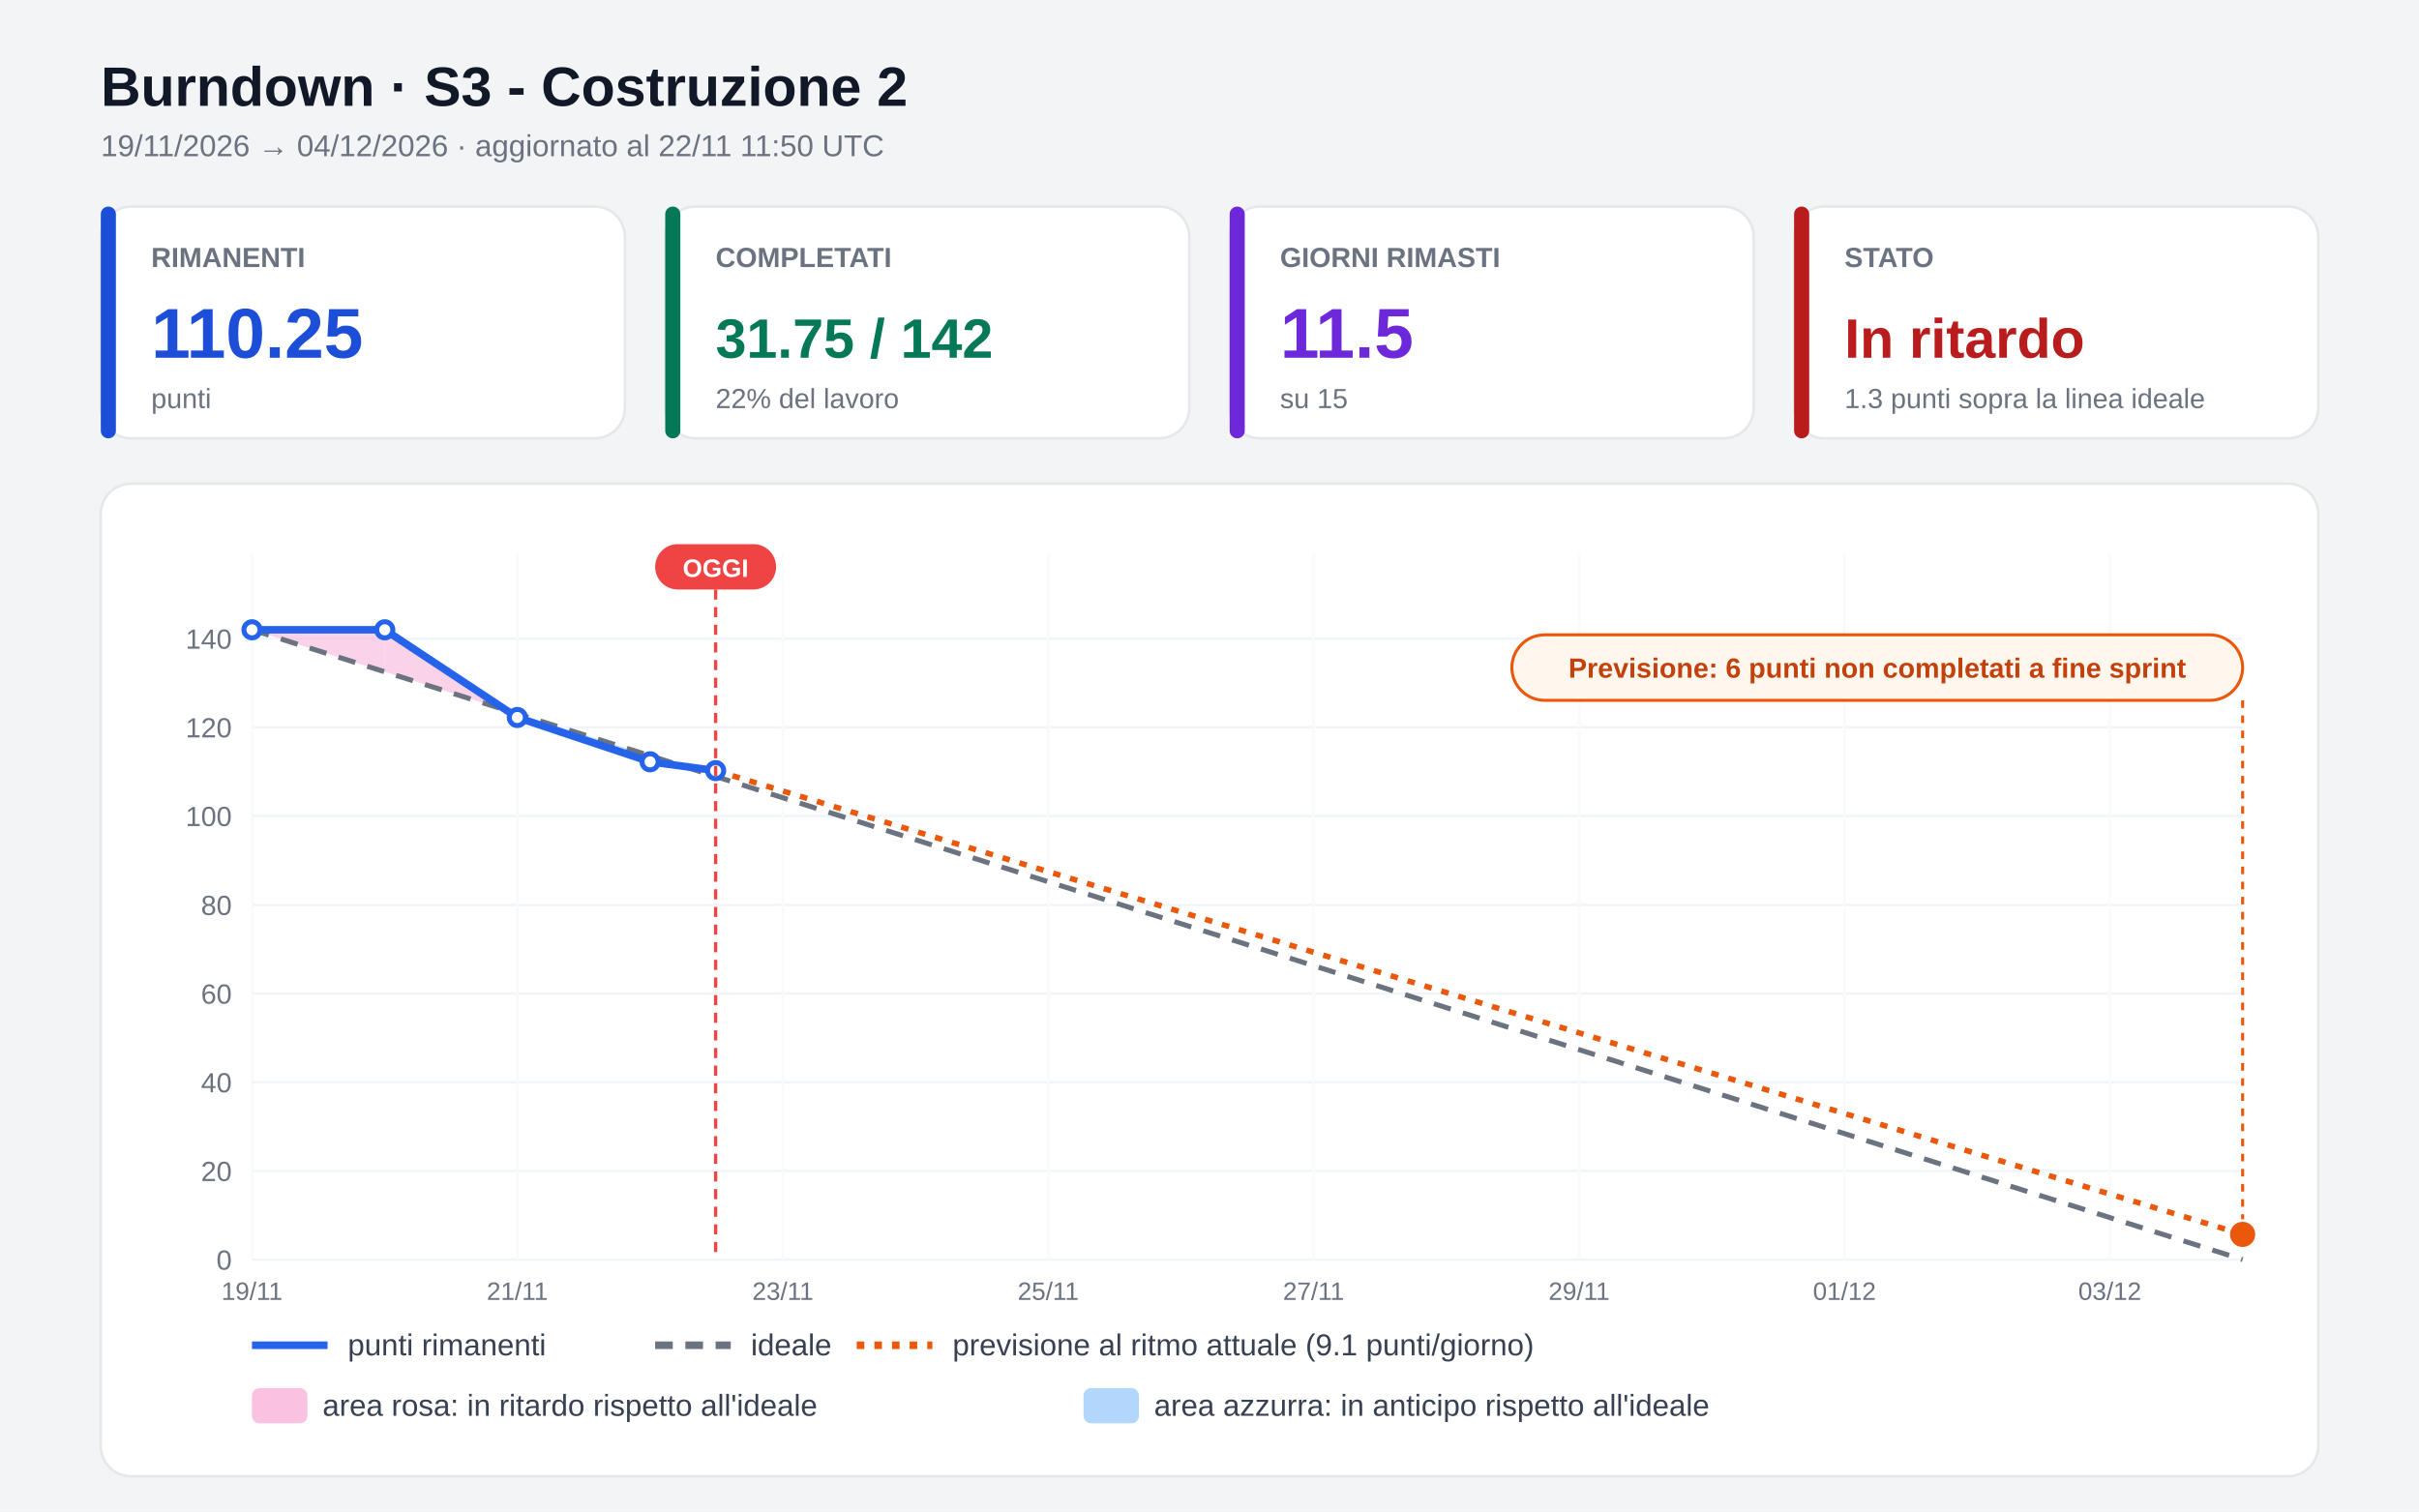
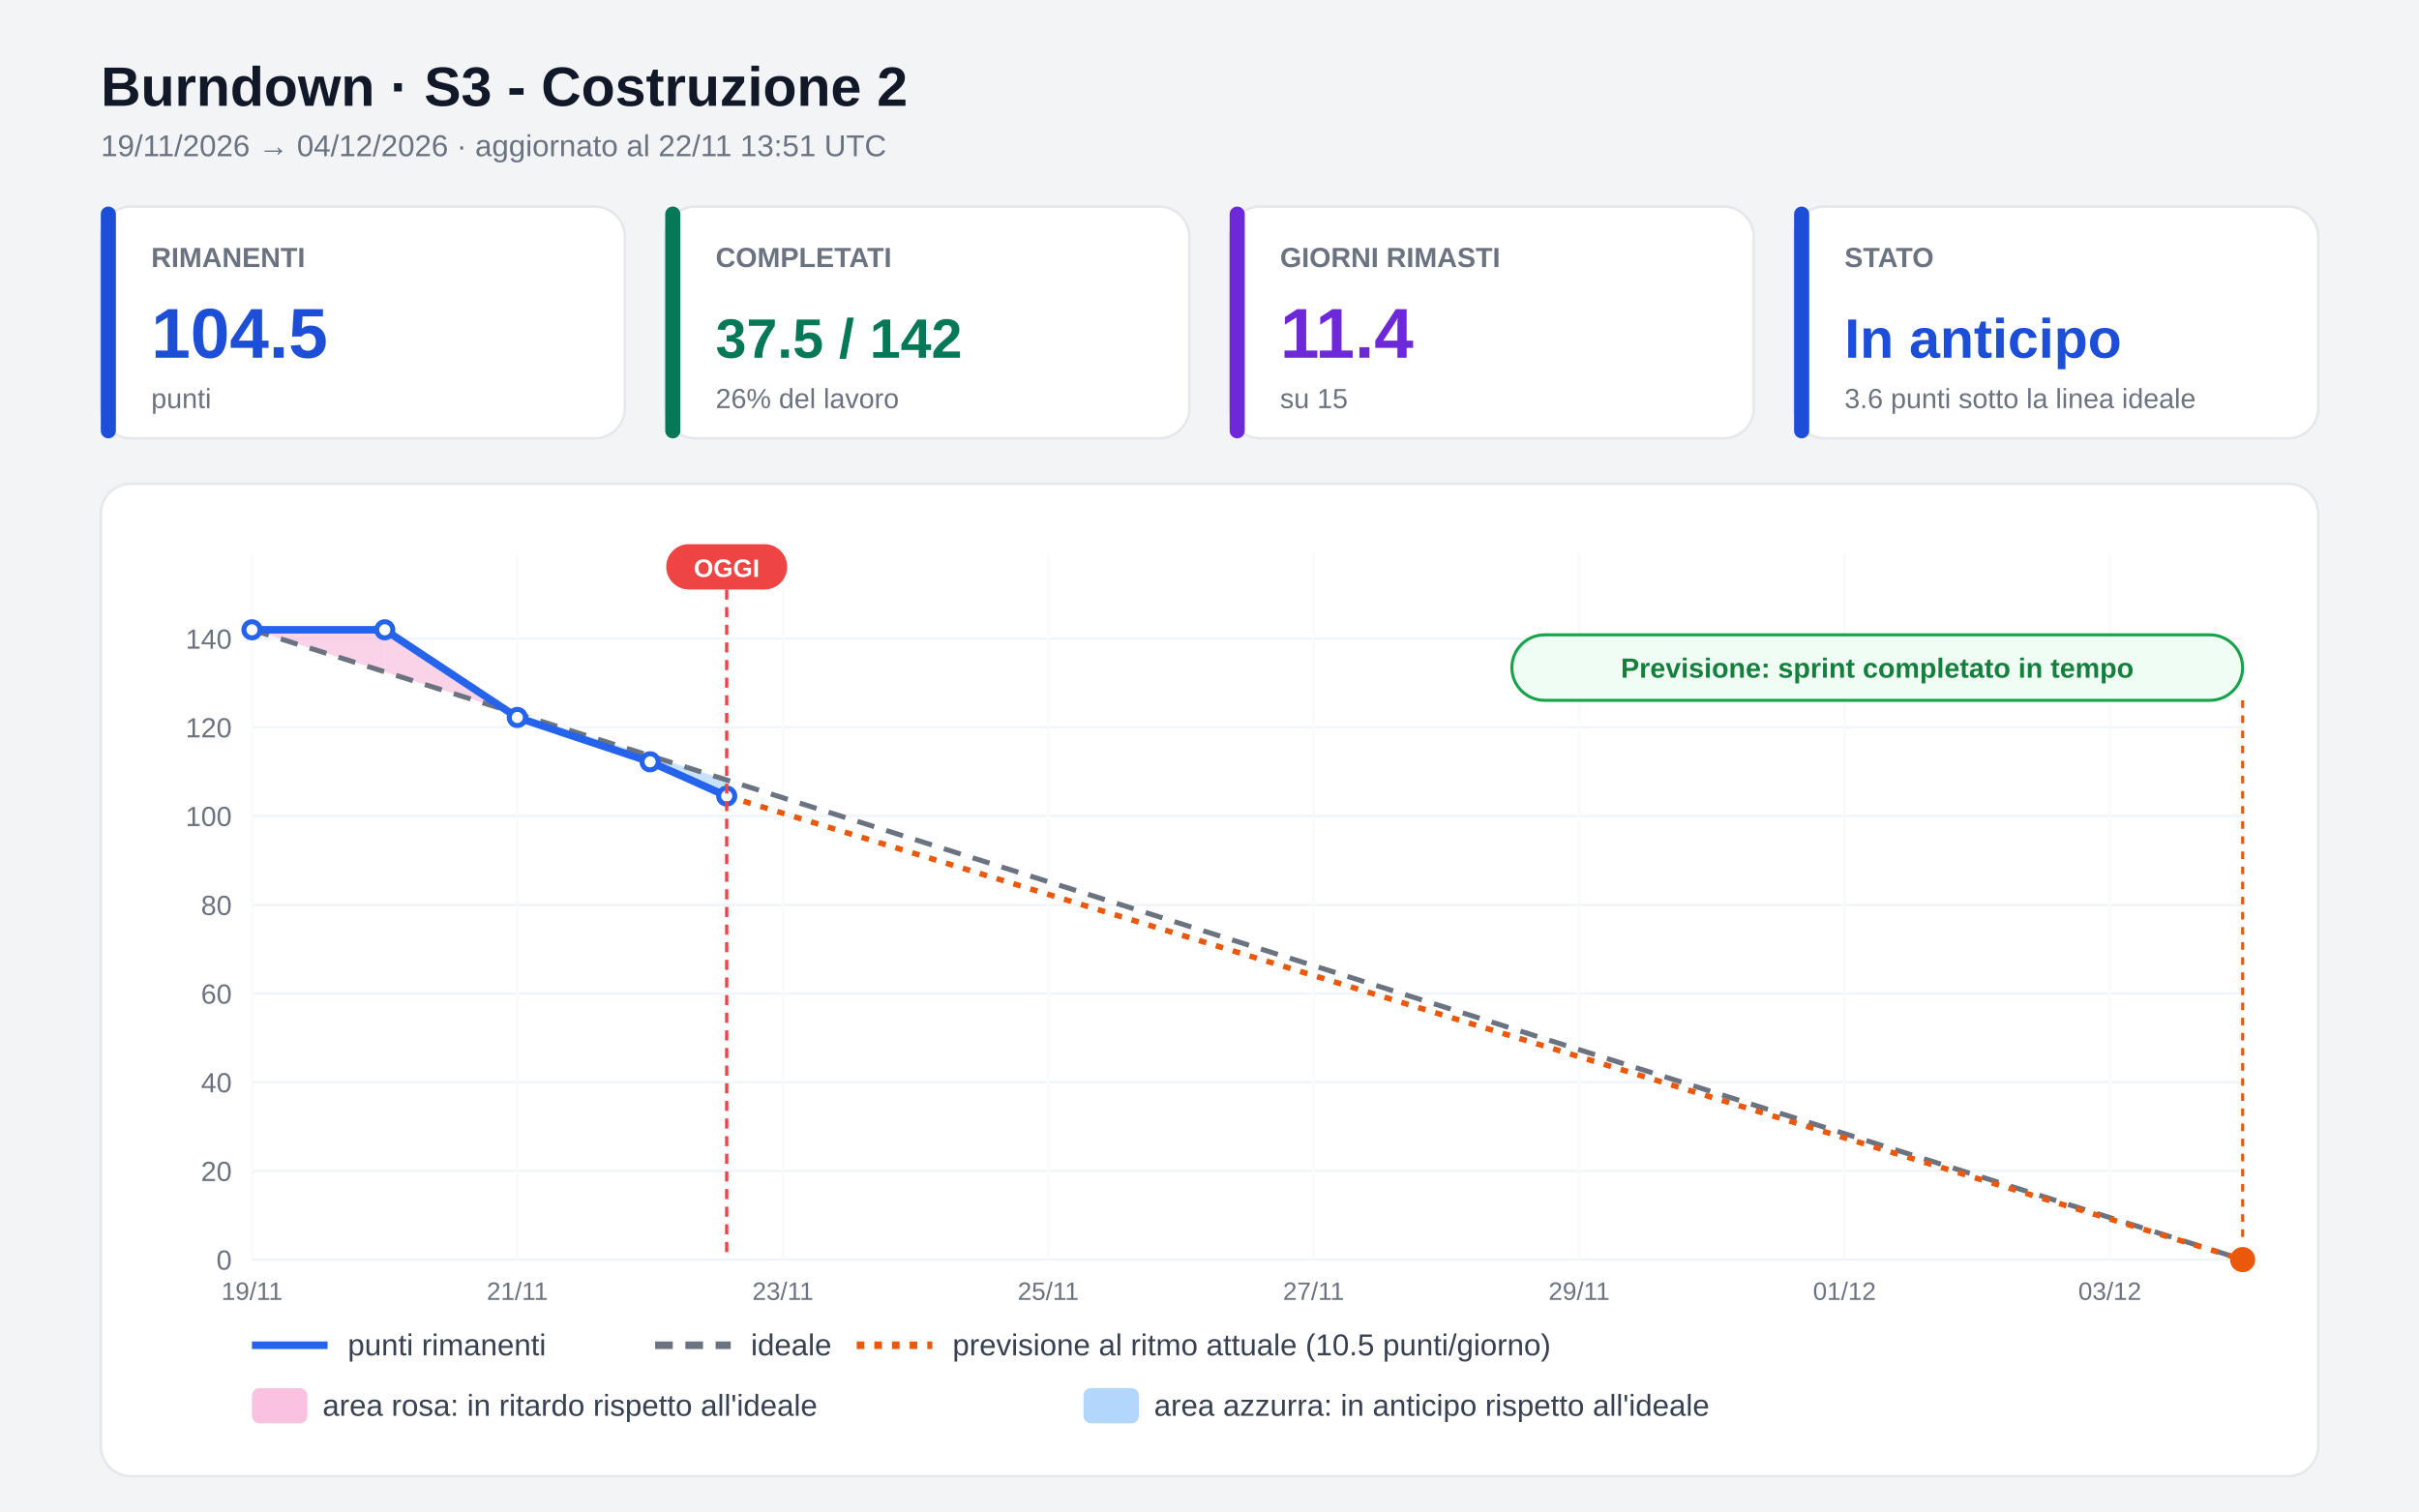
<svg xmlns="http://www.w3.org/2000/svg" viewBox="0 0 960 600" width="960" height="600" font-family="Arial">
  <rect width="960" height="600" fill="#f3f4f6" />
  <text x="40.0" y="42.0" font-size="22" text-anchor="start" fill="#111827" font-weight="bold">Burndown · S3 - Costruzione 2</text>
-   <text x="40.0" y="62.0" font-size="12" text-anchor="start" fill="#6b7280" font-weight="normal">19/11/2026 → 04/12/2026 · aggiornato al 22/11 11:50 UTC</text>
+   <text x="40.0" y="62.0" font-size="12" text-anchor="start" fill="#6b7280" font-weight="normal">19/11/2026 → 04/12/2026 · aggiornato al 22/11 13:51 UTC</text>
  <rect x="40.0" y="82.0" width="208.0" height="92.0" rx="12" fill="#ffffff" fill-opacity="1.0" stroke="#e5e7eb" stroke-width="1" />
  <rect x="40.0" y="82.0" width="6.0" height="92.0" rx="3" fill="#1d4ed8" fill-opacity="1.0" stroke="none" stroke-width="1" />
  <text x="60.0" y="106.0" font-size="11" text-anchor="start" fill="#6b7280" font-weight="bold">RIMANENTI</text>
-   <text x="60.0" y="142.0" font-size="28" text-anchor="start" fill="#1d4ed8" font-weight="bold">110.25</text>
+   <text x="60.0" y="142.0" font-size="28" text-anchor="start" fill="#1d4ed8" font-weight="bold">104.5</text>
  <text x="60.0" y="162.0" font-size="11" text-anchor="start" fill="#6b7280" font-weight="normal">punti</text>
  <rect x="264.0" y="82.0" width="208.0" height="92.0" rx="12" fill="#ffffff" fill-opacity="1.0" stroke="#e5e7eb" stroke-width="1" />
  <rect x="264.0" y="82.0" width="6.0" height="92.0" rx="3" fill="#047857" fill-opacity="1.0" stroke="none" stroke-width="1" />
  <text x="284.0" y="106.0" font-size="11" text-anchor="start" fill="#6b7280" font-weight="bold">COMPLETATI</text>
-   <text x="284.0" y="142.0" font-size="22" text-anchor="start" fill="#047857" font-weight="bold">31.75 / 142</text>
-   <text x="284.0" y="162.0" font-size="11" text-anchor="start" fill="#6b7280" font-weight="normal">22% del lavoro</text>
+   <text x="284.0" y="142.0" font-size="22" text-anchor="start" fill="#047857" font-weight="bold">37.5 / 142</text>
+   <text x="284.0" y="162.0" font-size="11" text-anchor="start" fill="#6b7280" font-weight="normal">26% del lavoro</text>
  <rect x="488.0" y="82.0" width="208.0" height="92.0" rx="12" fill="#ffffff" fill-opacity="1.0" stroke="#e5e7eb" stroke-width="1" />
  <rect x="488.0" y="82.0" width="6.0" height="92.0" rx="3" fill="#6d28d9" fill-opacity="1.0" stroke="none" stroke-width="1" />
  <text x="508.0" y="106.0" font-size="11" text-anchor="start" fill="#6b7280" font-weight="bold">GIORNI RIMASTI</text>
-   <text x="508.0" y="142.0" font-size="28" text-anchor="start" fill="#6d28d9" font-weight="bold">11.5</text>
+   <text x="508.0" y="142.0" font-size="28" text-anchor="start" fill="#6d28d9" font-weight="bold">11.4</text>
  <text x="508.0" y="162.0" font-size="11" text-anchor="start" fill="#6b7280" font-weight="normal">su 15</text>
  <rect x="712.0" y="82.0" width="208.0" height="92.0" rx="12" fill="#ffffff" fill-opacity="1.0" stroke="#e5e7eb" stroke-width="1" />
-   <rect x="712.0" y="82.0" width="6.0" height="92.0" rx="3" fill="#b91c1c" fill-opacity="1.0" stroke="none" stroke-width="1" />
+   <rect x="712.0" y="82.0" width="6.0" height="92.0" rx="3" fill="#1d4ed8" fill-opacity="1.0" stroke="none" stroke-width="1" />
  <text x="732.0" y="106.0" font-size="11" text-anchor="start" fill="#6b7280" font-weight="bold">STATO</text>
-   <text x="732.0" y="142.0" font-size="22" text-anchor="start" fill="#b91c1c" font-weight="bold">In ritardo</text>
-   <text x="732.0" y="162.0" font-size="11" text-anchor="start" fill="#6b7280" font-weight="normal">1.3 punti sopra la linea ideale</text>
+   <text x="732.0" y="142.0" font-size="22" text-anchor="start" fill="#1d4ed8" font-weight="bold">In anticipo</text>
+   <text x="732.0" y="162.0" font-size="11" text-anchor="start" fill="#6b7280" font-weight="normal">3.6 punti sotto la linea ideale</text>
  <rect x="40.0" y="192.0" width="880.0" height="394.0" rx="12" fill="#ffffff" fill-opacity="1.0" stroke="#e5e7eb" stroke-width="1" />
  <line x1="100.0" y1="500.0" x2="890.0" y2="500.0" stroke="#f1f5f9" stroke-width="1" />
  <text x="92.0" y="504.0" font-size="11" text-anchor="end" fill="#6b7280" font-weight="normal">0</text>
  <line x1="100.0" y1="464.8" x2="890.0" y2="464.8" stroke="#f1f5f9" stroke-width="1" />
  <text x="92.0" y="468.8" font-size="11" text-anchor="end" fill="#6b7280" font-weight="normal">20</text>
  <line x1="100.0" y1="429.6" x2="890.0" y2="429.6" stroke="#f1f5f9" stroke-width="1" />
  <text x="92.0" y="433.6" font-size="11" text-anchor="end" fill="#6b7280" font-weight="normal">40</text>
  <line x1="100.0" y1="394.4" x2="890.0" y2="394.4" stroke="#f1f5f9" stroke-width="1" />
  <text x="92.0" y="398.4" font-size="11" text-anchor="end" fill="#6b7280" font-weight="normal">60</text>
  <line x1="100.0" y1="359.2" x2="890.0" y2="359.2" stroke="#f1f5f9" stroke-width="1" />
  <text x="92.0" y="363.2" font-size="11" text-anchor="end" fill="#6b7280" font-weight="normal">80</text>
  <line x1="100.0" y1="323.9" x2="890.0" y2="323.9" stroke="#f1f5f9" stroke-width="1" />
  <text x="92.0" y="327.9" font-size="11" text-anchor="end" fill="#6b7280" font-weight="normal">100</text>
  <line x1="100.0" y1="288.7" x2="890.0" y2="288.7" stroke="#f1f5f9" stroke-width="1" />
  <text x="92.0" y="292.7" font-size="11" text-anchor="end" fill="#6b7280" font-weight="normal">120</text>
  <line x1="100.0" y1="253.5" x2="890.0" y2="253.5" stroke="#f1f5f9" stroke-width="1" />
  <text x="92.0" y="257.5" font-size="11" text-anchor="end" fill="#6b7280" font-weight="normal">140</text>
  <line x1="100.0" y1="220.0" x2="100.0" y2="500.0" stroke="#f8fafc" stroke-width="1" />
  <text x="100.0" y="516.0" font-size="10" text-anchor="middle" fill="#6b7280" font-weight="normal">19/11</text>
  <line x1="205.3" y1="220.0" x2="205.3" y2="500.0" stroke="#f8fafc" stroke-width="1" />
  <text x="205.3" y="516.0" font-size="10" text-anchor="middle" fill="#6b7280" font-weight="normal">21/11</text>
  <line x1="310.7" y1="220.0" x2="310.7" y2="500.0" stroke="#f8fafc" stroke-width="1" />
  <text x="310.7" y="516.0" font-size="10" text-anchor="middle" fill="#6b7280" font-weight="normal">23/11</text>
  <line x1="416.0" y1="220.0" x2="416.0" y2="500.0" stroke="#f8fafc" stroke-width="1" />
  <text x="416.0" y="516.0" font-size="10" text-anchor="middle" fill="#6b7280" font-weight="normal">25/11</text>
  <line x1="521.3" y1="220.0" x2="521.3" y2="500.0" stroke="#f8fafc" stroke-width="1" />
  <text x="521.3" y="516.0" font-size="10" text-anchor="middle" fill="#6b7280" font-weight="normal">27/11</text>
  <line x1="626.7" y1="220.0" x2="626.7" y2="500.0" stroke="#f8fafc" stroke-width="1" />
  <text x="626.7" y="516.0" font-size="10" text-anchor="middle" fill="#6b7280" font-weight="normal">29/11</text>
  <line x1="732.0" y1="220.0" x2="732.0" y2="500.0" stroke="#f8fafc" stroke-width="1" />
  <text x="732.0" y="516.0" font-size="10" text-anchor="middle" fill="#6b7280" font-weight="normal">01/12</text>
  <line x1="837.3" y1="220.0" x2="837.3" y2="500.0" stroke="#f8fafc" stroke-width="1" />
  <text x="837.3" y="516.0" font-size="10" text-anchor="middle" fill="#6b7280" font-weight="normal">03/12</text>
  <polygon points="100.0,250.0 152.7,250.0 152.7,266.7 100.0,250.0" fill="#f9a8d4" fill-opacity="0.5" stroke="none" stroke-width="1.5" stroke-linejoin="round" />
  <polygon points="152.7,250.0 201.2,282.0 152.7,266.7" fill="#f9a8d4" fill-opacity="0.5" stroke="none" stroke-width="1.5" stroke-linejoin="round" />
  <polygon points="201.2,282.0 205.3,284.8 205.3,283.3" fill="#93c5fd" fill-opacity="0.5" stroke="none" stroke-width="1.5" stroke-linejoin="round" />
  <polygon points="205.3,284.8 258.0,302.4 258.0,300.0 205.3,283.3" fill="#93c5fd" fill-opacity="0.5" stroke="none" stroke-width="1.5" stroke-linejoin="round" />
-   <polygon points="258.0,302.4 271.1,304.2 258.0,300.0" fill="#93c5fd" fill-opacity="0.5" stroke="none" stroke-width="1.5" stroke-linejoin="round" />
-   <polygon points="271.1,304.2 284.0,305.9 284.0,308.2" fill="#f9a8d4" fill-opacity="0.5" stroke="none" stroke-width="1.5" stroke-linejoin="round" />
+   <polygon points="258.0,302.4 288.4,316.0 288.4,309.6 258.0,300.0" fill="#93c5fd" fill-opacity="0.5" stroke="none" stroke-width="1.5" stroke-linejoin="round" />
  <polyline points="100.0,250.0 890.0,500.0" fill="none" fill-opacity="1.0" stroke="#6b7280" stroke-width="2" stroke-linejoin="round" stroke-dasharray="7 5" />
-   <polyline points="284.0,305.9 890.0,490.0" fill="none" fill-opacity="1.0" stroke="#ea580c" stroke-width="2.2" stroke-linejoin="round" stroke-dasharray="3 4" />
-   <polyline points="100.0,250.0 152.7,250.0 205.3,284.8 258.0,302.4 284.0,305.9" fill="none" fill-opacity="1.0" stroke="#2563eb" stroke-width="3" stroke-linejoin="round" />
+   <polyline points="288.4,316.0 890.0,500.0" fill="none" fill-opacity="1.0" stroke="#ea580c" stroke-width="2.2" stroke-linejoin="round" stroke-dasharray="3 4" />
+   <polyline points="100.0,250.0 152.7,250.0 205.3,284.8 258.0,302.4 288.4,316.0" fill="none" fill-opacity="1.0" stroke="#2563eb" stroke-width="3" stroke-linejoin="round" />
  <circle cx="100.0" cy="250.0" r="3.2" fill="#ffffff" stroke="#2563eb" stroke-width="2" />
  <circle cx="152.7" cy="250.0" r="3.2" fill="#ffffff" stroke="#2563eb" stroke-width="2" />
  <circle cx="205.3" cy="284.8" r="3.2" fill="#ffffff" stroke="#2563eb" stroke-width="2" />
  <circle cx="258.0" cy="302.4" r="3.2" fill="#ffffff" stroke="#2563eb" stroke-width="2" />
-   <circle cx="284.0" cy="305.9" r="3.2" fill="#ffffff" stroke="#2563eb" stroke-width="2" />
-   <line x1="284.0" y1="220.0" x2="284.0" y2="500.0" stroke="#ef4444" stroke-width="1.3" stroke-dasharray="4 3" />
-   <rect x="260.0" y="216.0" width="48.0" height="18.0" rx="9" fill="#ef4444" fill-opacity="1.0" stroke="none" stroke-width="1" />
-   <text x="284.0" y="229.0" font-size="10" text-anchor="middle" fill="#ffffff" font-weight="bold">OGGI</text>
-   <circle cx="890.0" cy="490.0" r="5" fill="#ea580c" />
-   <line x1="890.0" y1="278.0" x2="890.0" y2="484.0" stroke="#ea580c" stroke-width="1.2" stroke-dasharray="3 3" />
-   <rect x="600.0" y="252.0" width="290.0" height="26.0" rx="13" fill="#fff7ed" fill-opacity="1.0" stroke="#ea580c" stroke-width="1.2" />
-   <text x="745.0" y="269.0" font-size="11" text-anchor="middle" fill="#c2410c" font-weight="bold">Previsione: 6 punti non completati a fine sprint</text>
+   <circle cx="288.4" cy="316.0" r="3.2" fill="#ffffff" stroke="#2563eb" stroke-width="2" />
+   <line x1="288.4" y1="220.0" x2="288.4" y2="500.0" stroke="#ef4444" stroke-width="1.3" stroke-dasharray="4 3" />
+   <rect x="264.4" y="216.0" width="48.0" height="18.0" rx="9" fill="#ef4444" fill-opacity="1.0" stroke="none" stroke-width="1" />
+   <text x="288.4" y="229.0" font-size="10" text-anchor="middle" fill="#ffffff" font-weight="bold">OGGI</text>
+   <circle cx="890.0" cy="500.0" r="5" fill="#ea580c" />
+   <line x1="890.0" y1="278.0" x2="890.0" y2="494.0" stroke="#ea580c" stroke-width="1.2" stroke-dasharray="3 3" />
+   <rect x="600.0" y="252.0" width="290.0" height="26.0" rx="13" fill="#f0fdf4" fill-opacity="1.0" stroke="#16a34a" stroke-width="1.2" />
+   <text x="745.0" y="269.0" font-size="11" text-anchor="middle" fill="#15803d" font-weight="bold">Previsione: sprint completato in tempo</text>
  <line x1="100.0" y1="534.0" x2="130.0" y2="534.0" stroke="#2563eb" stroke-width="3" />
  <text x="138.0" y="538.0" font-size="12" text-anchor="start" fill="#374151" font-weight="normal">punti rimanenti</text>
  <line x1="260.0" y1="534.0" x2="290.0" y2="534.0" stroke="#6b7280" stroke-width="3" stroke-dasharray="7 5" />
  <text x="298.0" y="538.0" font-size="12" text-anchor="start" fill="#374151" font-weight="normal">ideale</text>
  <line x1="340.0" y1="534.0" x2="370.0" y2="534.0" stroke="#ea580c" stroke-width="3" stroke-dasharray="3 4" />
-   <text x="378.0" y="538.0" font-size="12" text-anchor="start" fill="#374151" font-weight="normal">previsione al ritmo attuale (9.1 punti/giorno)</text>
+   <text x="378.0" y="538.0" font-size="12" text-anchor="start" fill="#374151" font-weight="normal">previsione al ritmo attuale (10.5 punti/giorno)</text>
  <rect x="100.0" y="551.0" width="22.0" height="14.0" rx="3" fill="#f9a8d4" fill-opacity="0.7" stroke="none" stroke-width="1" />
  <text x="128.0" y="562.0" font-size="12" text-anchor="start" fill="#374151" font-weight="normal">area rosa: in ritardo rispetto all'ideale</text>
  <rect x="430.0" y="551.0" width="22.0" height="14.0" rx="3" fill="#93c5fd" fill-opacity="0.7" stroke="none" stroke-width="1" />
  <text x="458.0" y="562.0" font-size="12" text-anchor="start" fill="#374151" font-weight="normal">area azzurra: in anticipo rispetto all'ideale</text>
</svg>
